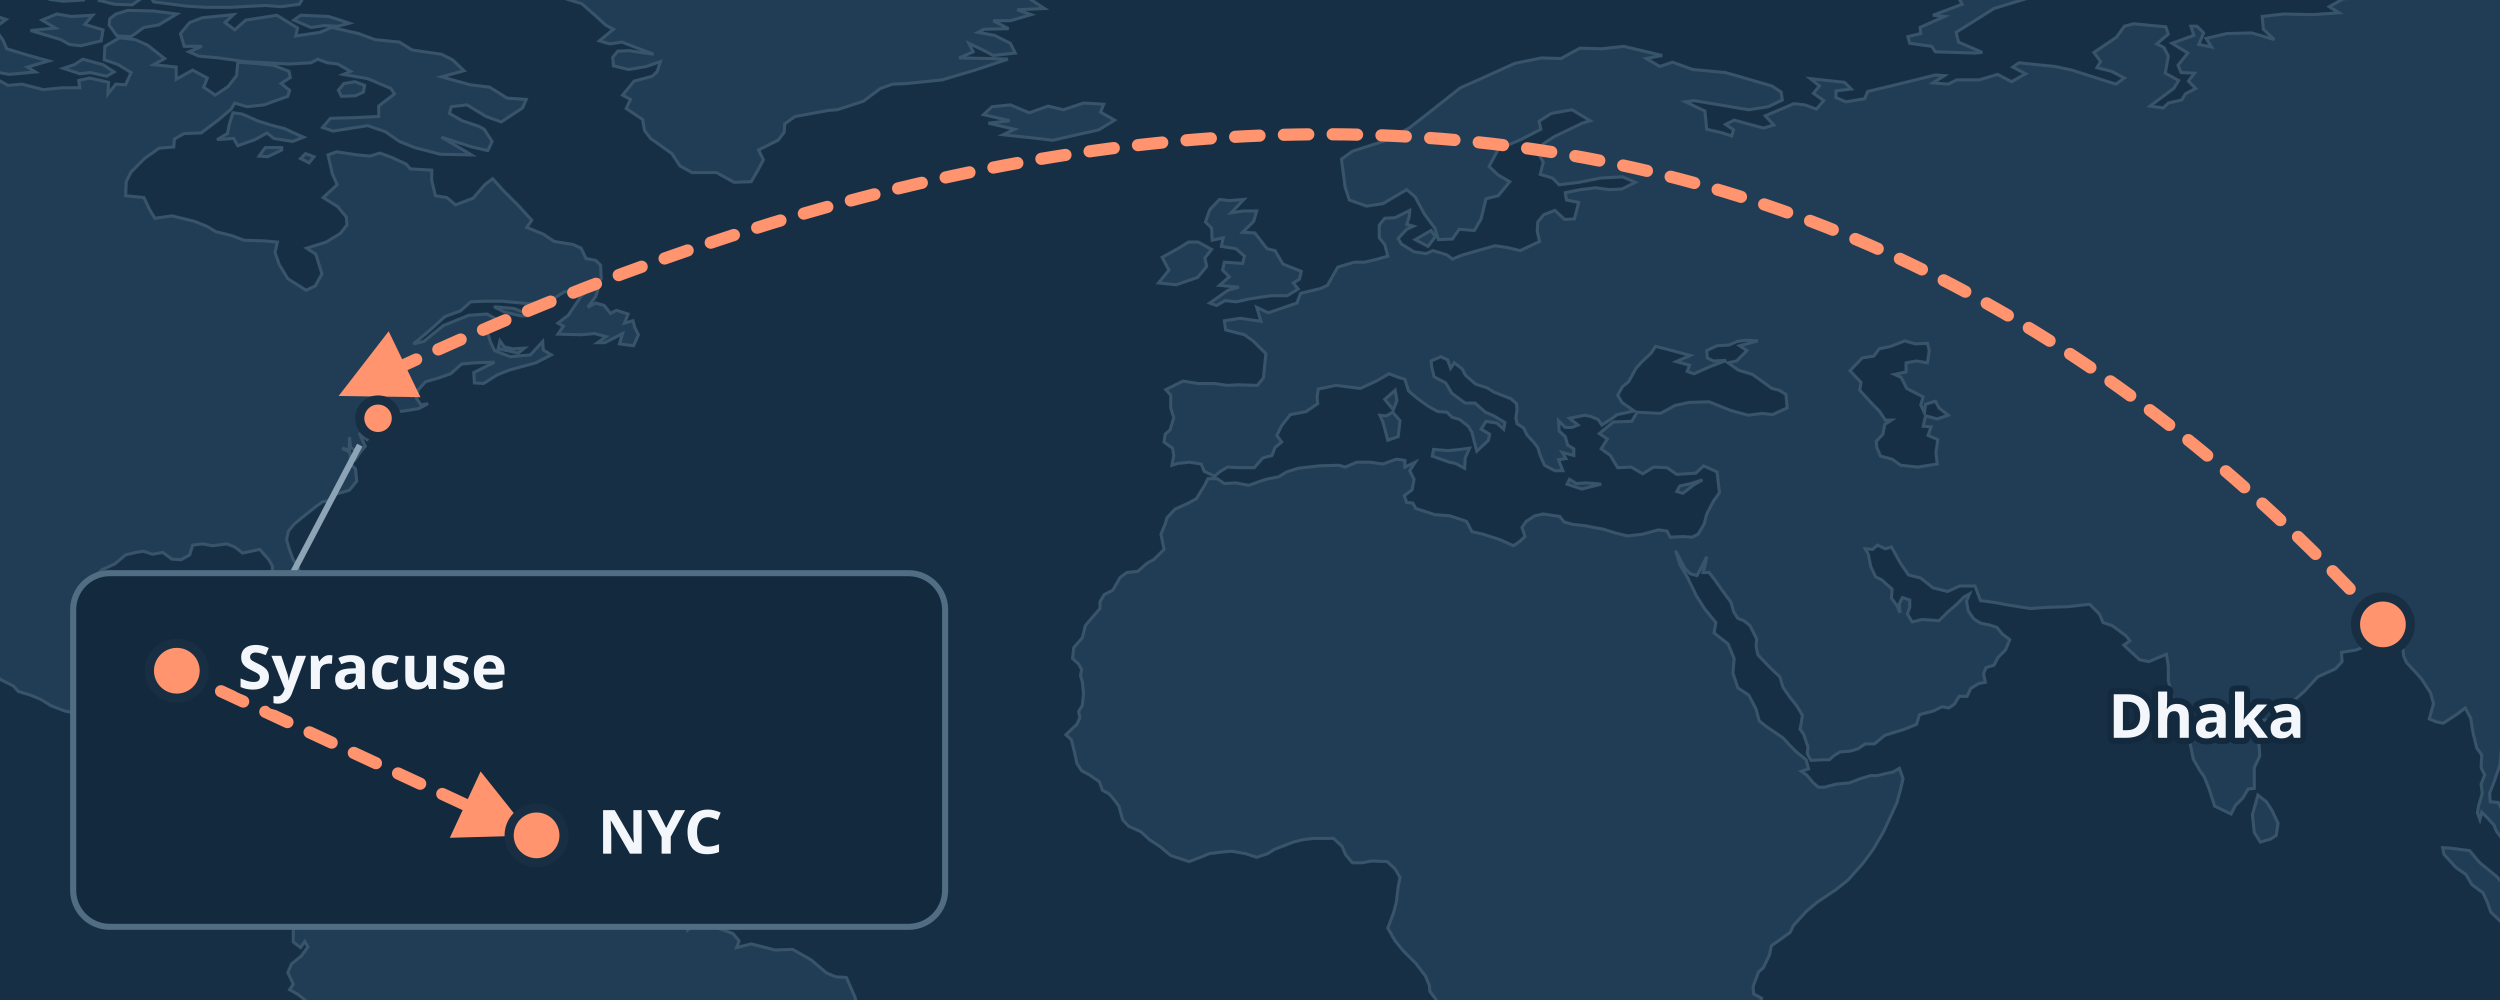
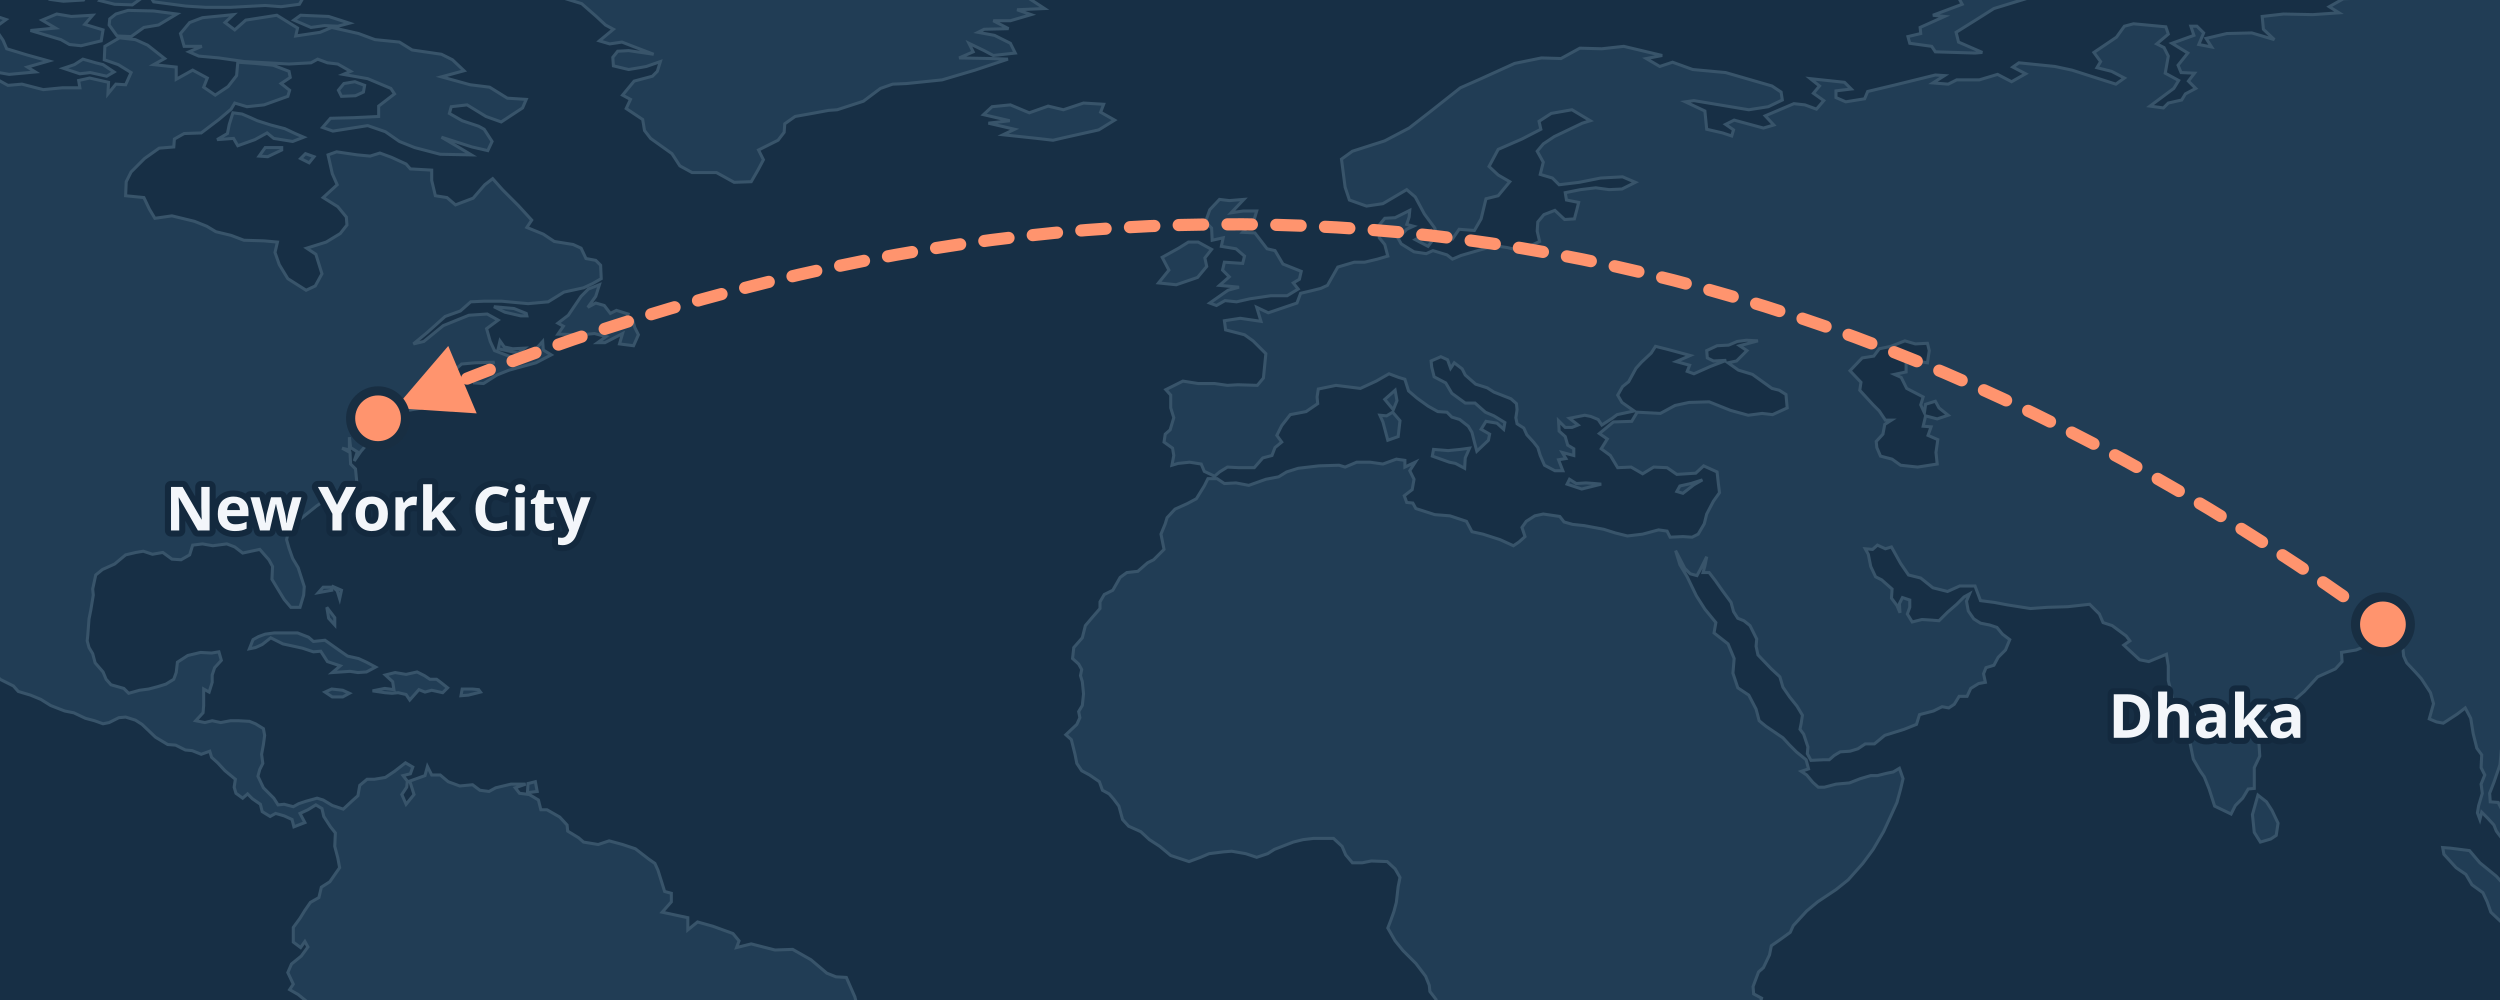
<svg xmlns="http://www.w3.org/2000/svg" viewBox="0 0 410 164" role="img" aria-labelledby="map-title map-description">
  <style>
.map-land{fill:#213d55;stroke:#38546a;stroke-width:.5}
.route-line{fill:none;stroke:#ff946e;stroke-width:2;stroke-linecap:round;stroke-dasharray:4 4}
.route-pin{fill:#ff946e;stroke:#182e42;stroke-width:1.5}
- .map-leader{stroke:#8da4b7;stroke-width:1}
- .route-inset{fill:#13293e;stroke:#506d83}
text{fill:#f3f6fa;font:600 10px system-ui,sans-serif;paint-order:stroke;stroke:#13293e;stroke-width:2px;stroke-linejoin:round}
</style>
  <defs>
    <marker id="route-arrow" viewBox="0 0 10 10" refX="8" refY="5" markerWidth="6" markerHeight="6" orient="auto">
      <path d="M0 0L10 5L0 10z" fill="#ff946e" />
    </marker>
  </defs>
  <rect width="410" height="164" fill="#172f45" />
  <path d="M421.6,161.7 419.4,161.7 417.7,160.1 415.2,158.4 414.3,157.2 412.8,155.6 411.8,154.1 410.3,151.3 408.5,149.6 407.9,147.9 407.2,146.4 405.4,145.1 404.4,143.4 402.8,142.3 400.8,140.1 400.6,139 401.9,139.1 405,139.5 406.7,141.5 408.3,142.8 409.4,143.7 411.3,145.8 413.3,145.8 415,147.2 416.2,148.9 417.7,149.8 416.9,151.4 418,152.1 419.1,153.6 419.8,154.7 421.2,154.9 422.2,156.1 421.7,158.6 421.6,161.7ZM372.4,137.6 370.7,138.1 369.7,136.5 369.4,133.6 370.3,130.4 371.7,131.5 372.6,132.9 373.6,135 373.3,137 372.4,137.6ZM88.1,129.8 86.5,130 86.6,128.5 87.8,128.2 88.1,129.8ZM78.8,113.5 76.8,114 75.6,114.1 75.8,113 77.4,113 78.5,113.1ZM56.2,114.3 54.5,114.3 53.3,113.5 54.4,113 56.2,113.2 57.3,113.7 56.2,114.3ZM64.8,110.3 66.6,110.6 68.4,110.2 69.6,110.8 70.5,111.4 71.6,111.4 72.4,112 73.4,112.8 72.6,113.6 70.8,113.2 69.7,113.5 68.7,113.1 67.2,114.8 66.6,113.9 65.3,113.6 64.3,113.7 63.1,113.6 61.1,113.3 63.1,112.9 64.6,113.1 64.4,111.8 63.2,110.7 64.8,110.3ZM50.6,104.5 51.4,105.2 53.3,105 55.7,106.7 57,107.6 58.8,108 60.1,108.6 61.6,109.4 60.1,110.2 58.7,110.3 57.4,110.1 54.5,110.3 55.8,109.2 53.7,108.5 52.6,106.8 51.4,106.9 49.6,106.3 46.4,105.6 44.4,104.6 43,105.7 41.9,106.2 40.9,106.4 41.5,104.9 42.4,104.4 43.5,104 45,103.8 47.2,103.8 48.8,103.8 50.6,104.5ZM54.9,102.5 53.9,101.4 53.6,99.6 54.9,101.3 54.9,102.5ZM54.4,96.8 52.2,97.2 53,96.3 54.3,96.3ZM56,96.8 55.7,98.2 55.3,96.9 54.4,96.1 56,96.8ZM279.2,78.7 277.8,79.5 276,80.9 275,80.6 275.5,79.7 277.3,79.3 279.2,78.7ZM257.4,78.6 258.5,79.3 260.1,79.2 261.5,79.3 262.6,79.4 259.4,80.2 257,79.4ZM241,73.5 240.3,75.1 240.2,76.8 238.7,76 237.7,75.8 234.9,74.8 235.1,73.7 237.5,73.9 239.5,73.7 241,73.5ZM228.4,67.6 229.6,69 229.3,71.6 227.6,72.2 226.8,69.2 226.3,68.1 227.4,68.2 228.4,67.6ZM229.1,65.7 228.5,67.2 227.1,65.5 228.8,64 229.1,65.7ZM82.7,56.9 84.1,57.2 86,57.1 85,57.9 81.7,57.2 82,55.9 82.7,56.9ZM86.4,51.8 85.4,51.8 82.8,51.2 81,50.3 84.3,50.6 86.3,51.4ZM97.7,48.6 96.4,50.4 97.7,49.7 99.1,50.1 100.1,51.4 101.1,50.9 103,51.5 102.4,53 103.8,52.6 104.1,53.7 104.7,54.9 103.9,56.7 101.6,56.4 102.1,54.7 99.2,56.2 98,56.2 99.4,55.2 97.5,54.7 95.3,54.9 91.5,54.8 92.4,53.5 91.5,53 93.2,51.7 95.3,48.6 96.5,47.4 98.3,46.7 97.7,48.6ZM196.4,45.5 192.9,46.7 190,46.4 191.7,44.3 190.6,42.2 193.3,40.7 194.9,39.7 196.5,39.7 198.7,40.9 197.6,42.3 197.9,43.7 196.4,45.5ZM235.4,38.8 234.2,40.4 232.1,39.3 234.7,37.8 235.4,38.8ZM204,32.7 201.9,34.9 203.9,34.6 206.1,34.6 205.6,36.3 203.8,38.1 205.8,38.2 207.8,40.8 209.1,41.1 210.4,43.3 213.4,44.5 213.1,45.8 212.1,46.4 212.9,47.4 211.1,48.5 208.4,48.5 205,49 202.8,49.5 200.9,49.3 199.5,50.1 198.4,49.7 201.4,47.6 203.2,47.1 200,46.8 201.6,45.4 200.5,44.3 200.8,43 203.8,43.2 204.1,42 202.7,40.8 200.3,40.4 200.6,39 198.8,39.4 198.7,37.4 197.7,36.4 198.4,34.4 200,32.7 201.6,32.9 204,32.7ZM51.5,25.7 50.7,26.7 49.3,26 50.1,25.2 51.5,25.7ZM46.2,24.6 43.9,25.7 42.5,25.6 43.5,24.2 46.2,24.2ZM39.7,18.7 41.1,19.3 42.2,19.8 44.4,20.5 46.7,21.1 48.4,21.9 49.8,22.5 48,23.2 44.9,22.7 43.8,21.8 41.8,22.9 39,23.9 38.3,22.7 35.6,22.9 37.3,21.9 37.6,20.4 38.2,18.5 39.7,18.7ZM181,17.1 180.5,18.4 182.8,19.7 180.2,21.3 174.4,22.6 172.7,23 170.1,22.7 164.5,22.1 166.4,21.2 162.1,20.2 165.6,19.8 161.3,18.8 162.7,17.5 165.7,17.2 168.8,18.5 171.9,17.4 174.4,18 177.7,16.9 181,17.1ZM58.3,15.7 56,15.8 55.5,14.8 56.4,13.7 58.2,13.4 59.8,14 59.6,15.1 58.3,15.7ZM18.7,11.8 17.5,12.5 14.8,11.9 13.1,12.1 10.4,11.2 12.2,10.6 13.6,9.7 15.7,10.3 16.9,10.6 18.7,11.8ZM28.9,11 28.9,13 31.6,11.5 34,12.8 33.4,14.3 35.3,15.6 37.4,14.2 38.8,12.4 39,10.2 41.8,10.4 44.8,10.7 47.4,11.7 47.6,12.7 46.1,13.7 47.5,14.8 47.2,15.8 43.3,17.2 40.5,17.5 38.5,16.9 37.9,17.9 35.9,19.6 33,21.8 30.2,21.9 28.6,22.8 28.5,24.1 26.1,24.3 23.7,26 21.5,28.2 20.7,29.8 20.6,32.1 23.6,32.4 24.5,34.3 25.4,35.8 28.2,35.4 31.9,36.3 33.9,37.1 35.4,38 37.9,38.6 40,39.4 43.3,39.5 45.5,39.7 45.1,41.4 45.8,43.4 47.2,45.7 50.2,47.6 51.7,46.9 52.8,44.9 51.8,41.7 50.3,40.7 53.5,39.7 55.8,38.3 56.9,36.9 56.8,35.6 55.4,33.9 53,32.4 55.3,30.3 54.5,28.5 53.8,25.4 55.2,24.9 58.6,25.4 60.7,25.6 62.3,25.1 64.2,25.8 66.6,26.9 67.3,27.7 70.8,27.9 70.8,29.6 71.4,32.1 73.3,32.4 74.7,33.6 77.6,32.5 79.5,30.3 80.8,29.3 82.4,31.1 85,33.7 87.2,36.1 86.4,37.3 89.1,38.4 90.9,39.6 94,40.1 95.3,40.7 96.1,42.4 97.7,42.7 98.5,43.5 98.6,45.7 97.2,46.5 95.7,47.2 92.5,47.9 89.9,49.5 86.6,49.8 82.3,49.4 79.3,49.4 77.2,49.5 75.5,51 73,51.9 70.1,54.5 67.8,56.4 69.5,56 72.7,53.4 76.9,51.7 79.9,51.5 81.7,52.5 79.8,53.9 80.4,56 81.1,57.5 83.7,58.5 87,58.2 89,56 89.1,57.4 90.4,58.2 87.9,59.5 83.5,60.7 81.5,61.5 79.3,62.9 77.8,62.8 77.7,61.1 81.1,59.4 77.9,59.5 75.7,59.7 73.9,61.3 71.9,62 69.8,62.6 68.6,63.9 68.3,65.3 69,66.4 70.2,66.2 68.7,67 66.3,67.4 64.2,67.6 62.6,68.1 65.5,67.8 63.3,68.7 62,68.7 61.6,70.6 60.2,72.1 58.9,71 59.4,72.1 59.9,73.2 59.2,74 58.1,75.6 58.6,74.1 57.5,73.4 57.3,71.7 57.3,73.8 56.1,73.5 57.4,74.2 57.5,76.1 58.3,76.9 58.5,78.9 57.3,80.4 55.2,81 53.9,82.1 52.9,82.3 51.9,83 49.4,85 48.3,85.9 47.3,87.1 47,88.5 47.4,89.9 48,91.6 48.9,93.1 49.9,96.2 49.8,97.6 49.2,99.6 47.7,99.6 46.6,98.3 45.5,96.5 44.6,95 44.7,92.9 44.1,91.8 42.6,90.1 39.8,90.7 38.5,89.7 37.2,89.2 34.9,89.5 33.2,89.2 31.6,89.4 31.1,91 29.7,91.8 28.2,91.7 26.7,90.6 25,90.9 23.5,90.4 22.3,90.6 20.6,91 18.8,92.5 16.8,93.4 15.7,94.3 15.2,96.6 15.3,97.6 14.9,100 14.6,101.5 14.4,104.1 14.3,105.1 14.6,106.2 15.2,107.2 15.6,108.7 16.9,110.2 17.4,111.4 18.2,112.3 20.3,112.9 21.1,113.7 22.9,113.2 24.4,113 25.9,112.6 27.2,112.2 28.5,111.4 28.9,110.3 29.1,108.6 30.8,107.5 32.9,107 34.7,107.1 35.9,106.9 36.3,108.3 35.2,109.5 34.8,110.7 34.8,111.9 34.3,113.5 33.4,113 33.4,114.7 33.4,115.7 33.3,116.9 32.1,118.2 33.6,118.5 34.8,118.2 36.2,118.5 37.8,118.2 39.1,118.2 40.9,118.3 41.9,118.7 43.2,119.5 43.4,120.6 43.2,122.1 42.9,123.7 43.1,125.2 42.6,126.2 42.3,127.3 43.2,129.2 44,130 44.9,130.9 45.6,132 46.6,131.9 48.1,132.3 49,131.8 50.2,131.4 52,130.9 53,131.2 54.5,132.1 56.3,132.7 57.8,131.3 58.7,130.5 59,128.8 60.2,127.8 61.4,127.8 63.2,127.5 64.7,126.5 66.5,125.1 67.7,125.8 67.3,126.9 66.1,127.2 66.8,128.1 66.7,129.1 65.9,130.3 66.6,131.9 67.9,130.3 67.2,128.1 69.7,127.2 70.1,125.7 70.8,127.1 72.2,127.1 73.5,128.2 75.4,128.9 77.5,128.7 78.7,129.6 80.2,129.8 81.3,129.2 83.8,128.6 86.2,128.6 84.5,129.2 85.2,130.1 86.8,130.3 88.3,131.2 88.7,132.8 89.7,132.8 91.8,134 93,135.3 93.1,136.3 94.9,137.4 95.7,138.1 98.1,138.5 99.9,137.9 102.1,138.5 104.2,139.2 106.4,140.9 107.4,141.6 107.9,142.7 109,146.2 110.1,146.5 110.1,147.9 108.6,149.6 112.8,150.5 112.8,152.5 114.4,151.2 116.9,151.9 120.2,153.1 121.2,154.3 120.8,155.4 123.2,154.8 127.1,155.8 130,155.7 133,157.4 135.6,159.6 137.1,160.2 138.8,160.3 140.2,163.5 140.5,164.7 139.7,168 138.7,169.3 135.9,172.1 134.6,174.3 133.2,176.1 132.1,177.6 132.2,181.3 131.7,184.4 131.5,185.7 130.8,186.5 130.5,189.2 128.5,191.8 128.1,193.9 126.5,194.7 126,195.9 123.9,195.9 120.7,196.7 119.3,197.6 117.1,198.2 114.7,199.8 113,201.8 112.7,203.2 113.1,204.4 112.7,206.4 112.2,207.3 110.8,208.4 108.6,212 106.8,213.6 105.5,214.5 104.6,216.4 103.3,217.5 102.4,218.8 100.1,219.9 98.7,219.5 97.6,219.7 95.7,218.9 94.4,218.9 93.1,217.8 93,218.9 95.5,220.6 95.3,222 96.5,222.8 96.4,223.8 94.5,226.4 91.5,227.4 87.5,227.9 85.3,227.7 85.7,228.8 85.3,230.3 85.7,231.4 84.5,232.1 82.5,232.3 80.5,231.6 80,234.1 81.4,234.7 82.5,234.1 83.1,235.1 81.2,235.7 79.6,237 79.3,239 78.9,240.1 77,240.1 75.4,241.1 74.8,242.6 76.8,244.1 78.7,244.5 78,246.3 75.7,247.4 74.4,249.7 72.5,250.5 71.7,251.5 72.4,253.5 73.7,254.7 71.1,254.6 70.1,255.1 68.3,255.8 68,257.7 64.9,257.1 62.6,255.7 60.1,254.5 59.5,253.3 60,252.1 59,250.8 58.8,247.3 59.6,245.4 61.7,243.9 58.7,243.3 60.6,241.5 61.3,238.2 63.5,238.9 64.6,234.8 63.2,234.2 62.6,236.7 61.3,236.4 62,233.6 62.6,229.9 63.6,228.5 63,226.6 62.8,224.3 64.9,221 66.3,217.8 67.1,214.8 66.7,211.8 67.3,210.2 67,207.7 68.2,205.3 68.6,201.4 69.2,197.3 69.8,192.8 69.7,189.5 69.3,186.7 67.2,185.5 63.1,182.7 59.5,180.5 58,179.3 57.2,177.6 55.8,174.4 53.8,170.8 51.9,166.8 51.1,165.9 50.5,164.4 48.9,163.1 47.5,162.3 48.1,161.4 47.2,159.5 47.8,158.1 49.4,156.8 50.5,155.3 50,154.4 49.3,155.4 48.1,154.5 48.1,152.1 49.2,150.6 50,149.3 50.9,148 52.3,147.2 52.7,145.5 54.1,144.6 55,143.3 55.7,142.3 55.4,140.7 54.9,138.8 55,136.6 54.2,135.6 53.1,133.9 52.8,132.6 51.8,132 50.5,132.8 49.2,133.4 50,134.9 48.2,135.6 47.9,134.4 46.6,133.8 45.2,133.4 44.3,133.9 43,133.1 42.7,131.9 41.4,131 40.6,130.2 39.8,130.9 38.7,130.1 38.4,129.1 38.6,127.8 36.9,126.4 35.7,125.1 34.7,124.2 34.4,123.2 33,123.7 31.5,123.1 30.4,123 28.8,122.2 27.5,122.1 25.5,120.9 23.3,118.8 22.2,118.1 20.6,117.6 19.5,117.7 17.9,118.5 16.9,118.7 15.5,118.2 14,117.8 12.1,116.9 10.6,116.6 8.3,115.7 6.7,114.7 5,114 3,113.4 2.2,112.5 0,111.4 -1,110.1 -1.5,109.1 -0.5,107.8 -1.2,106.3 -2.1,104.5 -3.8,102.5 -5.8,100.9 -6.8,99.7 -8.5,98.8 -8.6,97.1 -9.6,96.6 -10.8,95.7 -11.3,94.3 -12.4,94.1 -13.5,93.1 -14.5,92.1 -15.6,90 -16.3,88.4 -17.7,86.9 -19.6,86.4 -19.5,88.2 -19.3,89.7 -17.2,91.9 -16.3,93.2 -15.5,94.4 -14.5,95.7 -13.2,96.7 -12.6,98.5 -12,99.4 -11.4,100.3 -11.3,101.4 -10.3,101.5 -9.5,102.4 -8.8,103.3 -9.7,104.4 -10.6,103.1 -11.9,102 -13.3,101 -14.4,100.5 -14.3,99.1 -14.6,98 -15.6,97.4 -16.9,96.5 -18.9,95.7 -20.1,94.6 -19.1,94.5 -18.3,92.9 -19.9,91.4 -21,90.9 -21.8,89.6 -22.5,88.3 -23.4,86.7 -24.3,84.9 -24.6,83.9 -25.9,82.8 -27,81.9 -28.2,81.8 -30.7,81.1 -31.5,79.7 -33.4,77.7 -35.1,74.9 -35.9,73.8 -37.5,72.1 -37.7,70.5 -38.8,69.4 -38.4,67.7 -38.4,66 -39.1,64.5 -38.3,62.6 -37.8,59 -38.2,56.3 -38.8,54.6 -39.4,53.6 -36.2,53.9 -35.2,55.8 -35,53.6 -35.7,52 -39.8,50 -41.2,49.2 -44.9,48.3 -46,46.6 -45.7,45.3 -48.3,44.5 -48.6,42.9 -51,41.4 -51.1,40.4 -52.2,39.6 -53.9,39 -54.5,37.3 -57.1,35.6 -58.2,33.8 -60.1,33.6 -63.3,33.6 -65.6,33 -69.7,30.9 -71.7,30.5 -75.1,29.8 -77.9,30 -81.9,29.1 -84.2,28.2 -86.4,28.7 -86,30 -87.1,30.2 -89.5,30.6 -91.2,31.3 -93.4,31.7 -93.7,30.5 -92.8,28.5 -90.7,27.9 -93.8,28.5 -95.2,29.9 -98,31.3 -96.6,32.3 -98.5,33.7 -100.6,34.5 -102.6,35.2 -106.2,37.1 -106.9,38 -109.2,38.9 -110.6,38.7 -112.4,39.3 -114.5,40 -116.1,40.6 -119.6,41.2 -117.7,39.9 -115.7,39.3 -113.6,38.2 -111.1,38 -110.1,37.2 -107.4,36 -105.4,34.9 -105.1,33.3 -104.1,32.2 -106.4,32.8 -108.1,33.2 -109.4,32.1 -110.7,31.9 -112.7,32.7 -113.9,32.7 -114.1,31.5 -115,30 -117.6,30.4 -119.3,29.5 -120.7,29 -120.7,27.9 -122.2,27 -121.5,25.8 -119.8,24.7 -119.1,23.7 -117.5,23.6 -116.1,23.9 -114.5,22.9 -113.1,23.1 -111.5,22.5 -113,21.2 -111.6,20.4 -112.8,20.4 -114.9,20.9 -117.1,20.9 -119.9,21.1 -122.9,20.6 -123.7,19.8 -126.2,18.7 -123.4,17.8 -118.9,16.8 -117.3,16.8 -117.6,17.8 -113.4,17.8 -115,16.5 -117.4,15.8 -118.9,14.8 -120.8,13.9 -123.5,13.3 -122.4,12.2 -118.9,12.2 -116.3,11.3 -115.9,10.3 -113.8,9.3 -111.9,9.1 -108.1,8.2 -106.2,8.4 -103.2,7.3 -100.1,7.7 -98.7,8.6 -94.4,8.3 -91.5,9.1 -89.4,8.9 -85.2,9.6 -81.4,9.8 -79.8,10 -77.2,9.7 -74.1,10.3 -72,10.6 -68.2,11.1 -65.1,12 -63,12.2 -61.3,11.4 -58.8,10.7 -55.9,11 -52.9,10.1 -49.6,9.6 -48.2,10.4 -46.7,10 -46.3,9 -44.9,9.2 -41.5,11 -38.8,9.7 -38.6,11.2 -36.1,10.9 -32.9,10.4 -29.9,11.2 -25.2,12 -22.5,12.3 -20.5,12.2 -17.8,13.2 -20.6,14.2 -17,14.6 -11.6,14.4 -9.9,14 -7.8,15.2 -5.6,14.2 -7.6,13.4 -6.3,12.7 -3.9,12.6 -2.3,12.4 -0.7,12.9 1.3,14 3.6,13.8 7.1,14.7 10.2,14.4 13.1,14.4 12.9,13.2 14.7,12.8 17.8,13.5 17.7,15.4 19,13.8 20.6,13.9 21.5,11.9 19.4,10.6 17.1,9.8 17.2,7.6 19.6,6.2 22.2,6.5 24.2,7.4 27,9.6 25.2,10.6 28.9,11ZM-18.3,3.8 -19.3,4.7 -14.9,4.1 -12.1,5.1 -9.8,4.1 -8,4.7 -6.4,6.7 -5.4,5.9 -6.8,3.8 -5,3.5 -3,3.8 -0.8,4.7 0.5,6.6 1.1,8 4.4,9 8,10 4.5,11 5.8,11.8 1.5,12.2 -1.9,11.6 -4.2,11.8 -8,12.4 -13.9,12.8 -16.6,12.9 -17.7,12 -20.4,11.4 -22.2,11.7 -24.7,10.1 -23.3,9.9 -20.3,9.5 -17.4,9.6 -14.8,9.3 -18.7,8.8 -23,9 -25.8,8.9 -26.9,8.2 -22.2,7.4 -25.3,7.4 -28.8,6.9 -27.1,5.4 -25.7,4.6 -20.4,3.4 -18.3,3.8ZM1,3.2 -0.8,4.5 -3.9,3.1 -0.5,2.7 1,3.2ZM57.3,3.8 55.4,4.3 53.2,4.2 51,4.5 48.2,3.3 49.3,2.5 53.9,2.7 57.3,3.8ZM36.9,3.7 38.5,4.9 40.3,3.3 45.4,2.5 48.8,4.6 48.5,5.9 52.5,5.3 54.4,4.5 58.8,5.5 61.5,6.5 65.5,6.9 67.6,8.2 72.4,8.9 74.2,9.8 76.1,11.6 72.4,12.6 77.1,13.9 80.3,14.3 83.2,16.1 86.3,16.3 85.7,17.7 82.2,20 79.7,19.1 76.6,17.2 74,17.5 73.7,18.6 75.8,19.8 78.5,20.7 79.4,21.2 80.7,23.2 80,24.7 77.4,24.1 72.4,22.5 75.3,24.2 77.3,25.4 72.2,25.3 68,24.2 65.5,23.2 63.2,21.6 60.3,20.6 54.6,21.5 52.9,20.9 54.2,19.4 58,19.3 62.1,19.1 62.1,17.4 64.7,15.4 64.1,14.5 60.3,12.9 56.3,12.2 57.5,11.7 55.4,10.5 53.7,10.3 52.1,9.7 51,10.3 47.4,10.5 40.1,10.1 35.9,9.5 32.6,9.2 31,8.5 33.1,7.6 30.2,7.6 29.6,5.5 31.1,3.7 33.2,2.9 38.3,2.4 36.9,3.7ZM9.3,2.3 11.7,2.7 15.2,2.5 13.9,4 16.9,4.9 16.6,6.7 13.3,7.5 11.4,7.3 10,6.5 5,5 9.1,4.6 6.9,3.3 9.3,2.3ZM23.6,4.5 21.5,6 19.2,5.9 17.9,4.1 18,3.1 19,2.3 21,1.7 25.2,1.8 29,2.3 26,4.1 23.6,4.5ZM22.8,0 21.7,0.8 18.8,0.7 16.4,0.1 17.4,-0.8 20.3,-1.3 22,-0.6 22.8,0ZM13,-3.4 14.5,-2.5 14.6,-1.5 13.7,0 10.4,0.2 8.2,-0.1 8.3,-1.3 5,-1.1 4.9,-2.7 7,-2.6 10,-3.3 12.8,-3.2ZM-6.4,-2.4 -5.6,-1.7 -3.9,-2 -1.8,-1.9 -2.6,-0 -9.4,0.3 -14.4,1.2 -17.5,1.2 -13.6,-0.3 -22.6,-0.1 -25.4,-0.4 -22.7,-2.4 -20.8,-3 -15.2,-2.3 -11.6,-1.1 -8.1,-0.9 -11,-2.9 -9.2,-3.6 -7.1,-3.4 -6.4,-2.4ZM325.1,8.6 323.9,8.7 317.4,8.5 316.8,7.6 313.2,7.1 312.9,6 315,5.5 314.9,4.5 318.9,2.7 317,2.5 321.8,0.7 321.3,-0.2 325.7,-1.2 332.3,-2.5 339,-2.9 342.4,-3.6 346.3,-3.9 347.7,-3.1 346.4,-2.5 339.3,-1.5 333.2,-0.5 327,1.4 324,3.3 320.8,5.3 321.2,6.9 325.1,8.6ZM20.6,-4.2 22.9,-3.6 26.8,-3.6 28.5,-2.9 30.4,-1.7 31.6,-1.2 34.3,-1.1 37.2,-1 40.4,-1.4 44.5,-1.6 47.7,-1.4 49.9,-0.7 49.1,0.7 46.1,1.1 43.5,0.9 37.8,1.2 33.7,1.2 30.5,1 25.2,0.3 24.5,-0.8 24.2,-1.8 22.2,-2.6 18.1,-2.9 15.8,-3.5 16.5,-4.3 20.6,-4.2ZM423.9,-3.9 424.5,-3 426.3,-3.4 432.2,-3.4 436.7,-2.4 438.3,-1.7 437.8,-0.7 435.6,-0.1 430.3,1 428.8,1.6 431.3,1.9 434.2,2.4 436,2 437.1,3.3 441.1,2.5 447.6,2.8 448,3.8 456.4,4.1 456.5,2.5 460.8,2.9 464,2.9 467.2,3.9 468.1,5.2 466.9,6 469.4,7.6 472.6,8.4 474.5,6.3 477.7,7.2 481.1,6.7 485,7.3 486.5,6.7 489.7,7 488.3,5.2 490.9,4.3 509,5.6 510.7,6.8 515.9,8.3 524,7.9 528,8.3 529.7,9.1 529.4,10.6 531.9,11.1 534.6,10.7 538.1,10.7 541.9,11.1 545.7,10.8 549.2,12.6 551.6,12 550,10.7 550.9,9.8 557.3,10.4 561.4,10.2 567.2,11.2 570,12.1 570,20 567.4,20.9 564.8,20.8 566.6,21.8 567.8,23.5 568.7,24 568.5,25.4 564.7,25 559.1,26.5 557.4,26.7 554.3,28.1 551.4,29.3 550.7,30.2 547.8,28.9 542.6,30.4 541.7,29.7 539.8,30.5 537.1,30.3 536.4,31.6 534,33.5 536.4,34.8 536.1,37.7 534.3,37.8 533.4,39.4 534.2,40.3 530.7,41.3 530,43.6 527.1,44.1 526.5,46.1 523.6,48 522.8,46.6 522,43.7 520.9,39.2 521.8,36.5 523.5,35.3 523.6,34.3 526.7,33.9 530.3,31.4 533.7,29.3 537.3,27.7 538.9,24.9 536.5,25.1 535.3,26.7 530.2,28.9 528.6,26.5 523.4,27.1 518.4,30.5 520.1,31.7 515.6,32.2 512.5,32.4 512.7,31 509.6,30.7 507.1,31.7 501,31.3 494.4,31.9 487.9,35.8 480.3,40.5 483.4,40.8 484.4,42 486.3,42.5 487.6,41.5 489.8,41.6 492.7,43.8 492.8,45.5 491.2,47.5 491,49.9 490.1,53.1 487.1,56 486.4,57.4 483.7,59.7 481,62 479.7,63.2 477.1,64.4 475.8,64.4 474.6,63.4 471.9,64.9 470.8,65.4 469.9,66.1 469.4,68.2 468.4,68.7 467.3,69.6 465.9,69.9 465,71.4 466.7,72.8 468.4,75.1 468.9,76.4 468.9,78.7 468.2,79.8 466.4,80.2 464.8,81 463,81.2 462.7,80.1 463.1,78.6 462.2,76.5 463.7,76.2 462.3,74.5 461.1,74.5 460,74.1 460,72.9 460.8,71.2 459.5,70.7 458.5,70.1 455.7,70.7 454.3,71.7 452.1,72.2 453.2,71.3 454.3,69.2 453.3,68.1 451.5,68.8 449.3,70.2 448,71.5 446.1,71.6 445.1,72.5 446.1,73.9 447.8,74.2 449.4,75.7 451.6,74.3 453.4,75 454.7,75.1 455,76.1 452.2,76.7 451.3,77.8 449.3,78.8 448.3,80.2 450.5,81.3 451.2,83.2 452.5,85.1 453.8,86.6 453.8,88.1 452.5,88.6 453,89.7 454.2,90.3 453.9,92 453.4,93.5 452.3,93.7 450.8,95.9 449.2,98.5 447.3,100.9 444.6,102.8 441.8,104.4 439.5,104.7 438.3,105.6 436.5,105.9 433.7,106.9 431.6,107.2 430.9,109.3 429.8,109.4 429.3,108 427,106.6 423.4,108.6 421.8,110.5 421.3,111.9 422.9,114 424.7,116.6 426.5,117.8 427.8,119.4 428.7,123.1 428.4,126.7 426.7,128 424.4,129.3 422.8,130.9 420.3,132.8 419.6,131.5 420.2,130.2 418.7,129 417,128.7 416.2,127.7 415.2,125.6 413.4,124.7 411.7,124.7 412,123.2 410.2,123.2 410,125.4 409,128.3 408.3,130.1 408.4,131.5 409.7,131.6 410.6,133.4 410.9,135.1 412,136.3 413.2,136.5 414.3,137.6 415.9,139 416.8,140.3 416.9,141.6 416.9,143.2 417,144.4 418.5,146.7 417,147.5 415.1,146.1 412.8,144.5 412.5,143.5 411.4,142.1 411.1,140.5 410.4,139.4 410.6,137.9 409.4,136.3 409,135.3 408,134.2 407,133.2 406.7,134.4 406.3,133.3 406.5,132.1 407.1,130.1 406.9,128.6 407.5,127.1 406.9,125.9 407,123.8 406.2,122.7 405.6,120.3 405.2,117.8 404.3,116.1 403,117.1 400.7,118.6 399.6,118.4 398.4,117.9 399.1,115.4 398.6,113.6 397.1,111.3 396.2,110.3 394.7,108.7 394.2,107.6 394.1,106.6 393.7,105.6 392.8,104.5 391,104.4 390.5,106.3 389.4,106.3 388.1,105.9 386.4,106.6 384,107 384.1,108.5 383,109.7 380.1,111 377.9,113.4 376.4,114.7 374.4,116 373.4,117.4 371.6,118.1 370.6,118.2 370.1,119.7 370.5,122.3 370.6,124 369.7,125.9 369.7,129.3 368.7,129.4 367.8,130.9 366.6,132.1 365.9,133.5 363.2,132.2 362.3,129.4 361.5,127.4 360.8,126.4 359.7,124.5 359.2,122 358.9,120.8 357.1,118 356.2,114.1 355.6,111.6 355.6,109.2 355.3,107.3 352.4,108.5 350.9,108.2 348.3,105.8 349.3,105.1 348.7,104.3 346.4,102.6 344.9,102.1 344.3,100.7 342.7,99.1 339.1,99.5 335.8,99.6 333,99.8 329.2,99.2 327.1,98.8 324.8,98.5 323.9,96.1 321.4,96.1 319.4,97 317,96.4 315,94.8 313,94.3 311.7,92.4 310.2,89.7 309.2,90 307.9,89.4 307.1,90.1 305.9,90 306.4,90.9 306.8,92.9 307.6,94.6 308.6,95.1 310.3,96.6 310.2,98.1 311.1,99.3 311.6,100.5 311.5,99 312,98 313.2,98.4 313.2,99.6 312.8,100.7 313.6,102 315.2,101.6 316.8,101.7 318,101.8 319.4,100.4 320.9,99.1 322.1,97.9 323,97.4 322.5,98.6 322.8,100.2 323.7,101.5 324.8,102.2 326.3,102.5 327.5,102.9 328.4,104 329.6,104.9 328.9,106.6 327.7,107.8 327,109.1 325.7,109.5 325.3,110.5 325.6,111.9 324.5,112.1 323.2,112.9 322.6,114.2 321.3,114.2 320.5,115.5 319.6,116.1 318.5,115.9 317.1,116.6 314.8,117.2 314.3,118.8 312.3,119.6 309.1,120.6 307.4,122 305.9,122 304.7,122.8 303.4,123.2 301.8,123.3 300.8,123.9 300,124.6 299,124.6 297,124.7 296.4,123.6 296.5,122.5 295.8,120.4 295.2,119.6 295.4,118.6 295.6,117.3 294.7,115.8 293.5,114.3 292.4,112.7 291.9,111 290.5,109.7 288.3,107.4 288,106 288.1,104.8 287,102.6 286,101.8 285,101.4 284.3,100.3 283.9,98.8 282.5,96.9 281.3,95.2 280.3,93.9 279.3,93.9 279.6,92.8 279.9,91.3 278.9,93.3 278.3,94.4 277.2,94.1 276.3,93.2 274.8,90.3 275.5,92.6 276.7,94.6 278.2,97.7 278.9,98.8 279.6,99.9 281.4,102.1 281.1,103.8 283.4,105.6 284.4,108 284.2,110.4 285,112.8 286.8,114 288,116.3 288.5,118.2 289.6,119.1 292.4,121 293.5,122.2 294.6,123.3 296.2,124.6 296.6,126.1 295.4,126.5 296.3,127.1 297.3,128.3 298.2,129.1 299.2,129.1 301.1,128.6 303.3,128.4 305.1,127.7 306.8,127.2 307.9,127.2 309.5,126.8 310.5,126.6 311.5,126 312.1,127.7 311.7,129.4 311.1,131.6 310.1,133.8 308.9,136.4 307.2,139.3 305.5,141.6 303.1,144.3 301.1,145.9 298.1,147.9 296.3,149.4 294.1,151.8 293.6,152.9 291.8,154.2 290.5,155.1 290.2,156.6 289.2,158.7 288.4,159.4 287.5,161.8 287.6,163 288.9,163.7 288.4,165.4 288.4,167 289.1,168.2 289.9,170.2 291,171.5 290.9,173.5 291.1,175.3 291.2,178.4 291.6,179.4 291,180.8 290.2,182.2 288.9,183.4 287.1,184.2 284.8,185.2 282.6,187.3 280.4,189.1 279.4,191 280.4,192.5 280.7,193.7 281.1,196.1 280.7,197.1 280.9,198.2 280.1,199 278.4,199.6 276,200.7 275.1,201.5 275.8,202.4 275.7,203.5 275.2,204.9 274.9,206.6 274.4,207.5 273,208.5 271.8,209.8 271.2,210.8 270.1,212.3 267.9,214.3 266.4,215.5 264.9,216.5 262.8,217.2 261.8,217.3 260.3,217.6 257.2,217.6 256,217.8 253.1,218.5 251.4,218.8 250.1,219.6 248.4,218.9 246.8,218 246.5,216.6 245.9,215.2 246.4,213.3 245.1,211.5 244.1,209.8 242.7,207.2 241.2,205.6 240.4,204.2 240,202.2 239.5,200.8 238.8,197.7 238.8,195.3 238.5,194.2 237.7,193.4 236.7,191.7 235.7,189.3 235.2,188.1 233.6,186.1 233.5,184.6 233.3,183.3 233.6,181.6 234.2,179.8 235,177.1 236.6,175 237.3,174.1 237.5,172.6 237.4,171.5 236.8,170.7 236.2,169.5 235.8,168.3 236.5,167.1 235.9,165.2 235.5,163.9 234.5,162.6 234.4,161.6 233.8,160.1 232.2,158 230.1,155.9 228.8,154.3 227.6,152.2 228.1,150.9 228.6,149.5 229,148 229.3,145.4 229.6,143.9 228.8,142.5 227.5,141.3 224.9,141.2 223.4,141.5 221.8,141.5 220.7,140.2 220.1,138.8 218.7,137.5 217.1,137.5 215.4,137.5 213.7,137.7 212.1,138.1 209,139.3 207.9,140 206.1,140.6 204.3,140 202,139.6 200.7,139.7 198.3,140 196.9,140.6 195,141.3 192,140.3 190.2,138.8 188.5,137.7 187.1,136.4 185.1,135.5 184.1,134.4 183.5,132.2 182.6,131 181.9,130.2 180.8,129.6 180.3,128.2 178.7,127.1 177.4,126.4 176.6,125.2 176.3,123.7 175.7,121.3 174.8,120.5 176.6,118.8 177.1,117.7 176.9,116.7 177.5,115.7 177.7,113.8 177.5,111.8 177.2,110.8 177.4,109.8 176.9,108.9 175.9,108 176.1,106.2 177.5,104.6 178,102.6 179.1,101.3 180.4,99.8 180.4,98.7 181.1,97.5 182.5,96.8 183.7,94.7 184.8,93.9 186.6,93.7 188.2,92.3 189.2,91.8 190.9,90.1 190.4,87.6 191.1,85.9 191.4,84.9 192.7,83.5 194.7,82.6 196.2,81.8 197.5,79.7 198.1,78.5 199.6,78.5 200.8,79.3 202.7,79.2 204.8,79.6 207.6,78.6 209.7,78.2 211,77.4 212.9,76.8 216.3,76.4 219.6,76.3 220.6,76.6 222.5,75.8 224.7,75.8 226.8,76.1 229,75.3 230.4,75.5 230.4,76.6 232.1,75.8 231.2,77.2 231.9,78.6 231.6,80.3 230.3,81.3 230.7,82.4 231.7,82.5 232.2,83.4 235.3,84.4 237.8,84.6 240.5,85.5 241.4,87.2 243.2,87.6 246,88.5 248.2,89.5 249.1,88.9 250.1,88 249.6,86.5 250.3,85.5 251.7,84.6 253.1,84.3 255.8,84.7 256.5,85.6 257.9,86 259.8,86.2 263,86.8 264.9,87.4 266.9,87.9 269.4,87.6 272,86.9 273.4,87.1 273.9,88.1 276,88 277.5,88.1 278.5,87.6 279.5,85.9 279.9,84.3 281,82.2 282,80.8 281.8,79.2 281.6,77.4 279.4,76.4 278.1,77.6 275,77.8 273.4,76.7 271.2,76.6 269.4,77.7 267.5,76.6 265.3,76.7 264.1,74.7 262.6,73.6 263.6,72 262.3,71.1 264.6,69.2 267.6,69.1 268.5,67.6 272.3,67.8 274.7,66.5 277,66 280.3,65.9 283.8,67.3 286.7,68.1 289,67.8 290.7,68 293.1,66.9 292.9,64.7 291.8,64 290.6,63.7 287.4,61.4 285.1,60.7 283.4,59.5 284.8,59.2 286.5,57.5 285.3,56.7 288.3,55.9 286.4,55.8 284.9,56 283.5,56.6 281.6,56.7 279.9,57.5 280,58.7 281,59.2 283.1,59.1 280.5,60.1 277.8,61.3 276.7,60.9 277.1,59.9 274.9,59.3 277.2,58.3 273.5,57.3 271.5,56.8 270.8,57.9 269.2,59.4 268.3,60.4 267.1,62.6 266.1,63.4 265.3,64.8 266,66 268,67.4 265.2,68 264.4,68.6 262.7,69.7 262.1,68.8 260.9,68.3 259.9,68.1 257.4,68.6 258.8,69.7 257.8,70.1 256.7,70.1 255.6,69 255.7,70.7 256.7,71.6 257.1,73 258.1,73.6 258.1,74.7 256.2,74.2 256.8,75.2 255.6,75.4 256.3,77.2 255,77.2 253.3,76.3 252.6,74.7 252.2,73.4 251.5,72.5 250.4,71.3 249.9,70.2 248.8,69.5 248.6,68.5 248.8,67.2 248.7,66.2 247.8,65.4 245,64.3 243.9,63.6 242,63 240.3,61.5 239.8,60.5 238.5,59.5 237.9,60.4 237.4,59 236.3,58.5 234.7,59.2 234.8,60.2 235.2,61.8 237.1,62.8 238.1,64.5 240.3,66.1 241.9,66.1 243.6,67.6 245,68.2 246.8,69.3 246.6,70.4 245.5,69.4 243.7,69.1 242.9,70.4 244.3,71.2 244.1,72.2 242.2,74 241.8,72.5 241.4,70.9 240.8,69.9 239.4,68.8 238.1,68.4 237.3,67.6 235.8,67.5 234.2,66.6 232.4,65.3 231,64.1 230.4,62.2 229.4,61.9 227.8,61.3 225.7,62.5 223.1,63.7 219.1,63.2 216.2,63.8 216,65.1 216.1,66.2 214.2,67.5 211.6,68 210.2,69.8 209.4,71.4 210.2,72.5 209.1,73.4 208.6,74.7 207.1,75.1 205.7,76.7 203.2,76.7 201.3,76.6 200,77.4 199.2,78.1 197.5,77.3 197,76.1 195.1,75.8 193.2,76 192.2,76.3 192.5,74.7 192.3,73.5 190.9,72.5 191.1,71.2 191.9,70.5 192.5,68.5 192,66.9 192,64.8 191.2,63.9 194,62.5 196.5,62.9 199.2,62.9 201.3,63.2 203,63.1 206.2,63.2 207.2,62 207.6,58 205.5,55.9 204.1,54.9 201,54.1 200.8,52.6 203.4,52.2 206.8,52.7 206.1,50.4 208,51.3 212.7,49.7 213.3,48.1 215,47.7 216.6,47.3 217.7,46.8 219.4,43.8 222.1,43 223.8,43 225.9,42.5 227.6,42 227.1,40.1 226.2,39 226.2,36.9 227.1,35.8 228.8,35.7 231.2,34.5 231.1,35.6 230.7,36.8 231.8,37.1 230.7,37.6 229.3,39.1 229.8,40 231.9,41.3 233.9,41.6 235,41.1 237.3,41.8 238.2,42.5 239.6,41.9 242.7,41 245.2,40.3 247.2,40.6 249.3,41.1 252.5,39.6 252.1,37.9 252.2,36.4 253.2,35.2 255,34.5 256.6,36 258.2,35.9 258.6,34.4 258.9,33.2 256.9,32.8 256.7,31.6 259.2,31.1 261.7,30.8 263.9,31.1 266,31 268.2,29.9 266.1,29 262.5,29.2 259,29.9 255.7,30.3 254.6,29.2 252.6,28.6 253.1,26.6 252.1,24.8 253.1,23.6 254.9,22.4 259.5,20.2 260.8,19.8 257.8,18 254.4,18.6 252.4,19.9 252.7,21.2 249.6,22.8 245.7,24.5 244.2,27.3 245.7,28.7 247.6,29.8 245.7,32.1 243.7,32.6 242.9,35.9 241.8,37.8 239.3,37.6 238.2,39.2 235.9,39.3 235.3,37.4 233.6,35.1 232.1,32.3 230.7,31.1 226.8,33.4 224.1,33.8 221.3,32.8 220.6,30.7 220,26.1 221.8,24.8 227.1,23.1 231.1,21 234.7,18.2 239.5,14.4 242.9,12.9 248.4,10.4 252.8,9.5 256,9.6 259.1,7.9 262.7,8 266.3,7.6 272.6,9.1 270,9.6 272.2,10.9 274.3,10.2 277.6,11.4 283,11.9 290.6,14.1 292.1,15.1 292.3,16.4 290,17.5 286.8,18 277.8,16.5 276.4,16.7 279.6,18.2 279.9,21.2 282.5,21.8 284,22.3 284.3,21.3 283,20.4 284.4,19.7 289.2,21 290.9,20.5 289.5,19 294.2,17 296,17.2 297.9,17.9 299.1,16.5 297.4,15.3 298.4,14.1 296.9,12.9 302.5,13.5 303.6,14.6 301.1,14.9 301.1,16 302.7,16.7 305.8,16.2 306.3,15 310.5,14 317.4,12.3 318.9,12.4 317,13.6 319.5,13.8 320.9,13.1 324.6,13.1 327.6,12.2 329.9,13.4 332.2,12.1 330.1,11 331.1,10.3 337,10.9 339.8,11.5 347,13.8 348.4,12.8 346.3,11.7 343.9,11.1 344.5,10.1 343.4,8.6 347.1,6.1 348.4,4.3 349.9,3.9 355.2,4.4 355.6,5.6 353.7,7.2 354.9,7.8 355.6,9.2 355.1,12 357.3,13.2 356.5,14.5 352.6,17.4 354.8,17.7 355.6,16.9 357.8,16.4 358.4,15.4 360.1,14.5 358.9,13.3 359.9,12 357.7,11.9 357.2,10.7 358.8,8.7 356.2,7.1 359.8,5.8 359.3,4.3 360.3,4.3 361.4,5.4 360.6,7.3 362.7,7.7 361.8,6.3 365.2,5.5 369.3,5.4 373,6.5 371.2,4.8 371,2.7 374.5,2.3 379.3,2.4 383.6,2.1 382,1.1 384.3,-0.2 386.6,-0.3 390.5,-1.3 395.8,-1.5 401.7,-2.3 403.4,-1.8 407.8,-2.9 411.5,-2.9 412.1,-3.7 414,-4.6 418.7,-5.4 422.1,-4.7 419.4,-4.3 423.9,-3.9ZM308.2,67.4 309.2,68.9 310.2,68.9 309.1,69.6 308.8,71.2 307.7,72.4 307.8,73.4 308.4,74.8 310.3,75.3 311.7,76.3 314.5,76.6 317.7,76.1 317.5,74.2 317.8,72.1 316.2,71.4 316.7,70 315.4,69.9 315.8,68.2 317.7,68.7 319.5,68.1 318,66.9 317.4,65.8 315.8,66.3 315.6,67.7 315,66.4 315.4,65.1 312.7,63.7 311.8,61.9 310.7,61.4 312.6,61 312.6,59.5 314.3,59.2 316.1,59.5 316.4,57.5 316.1,56.3 314.1,56.4 312.4,55.9 310.1,56.8 308.2,57.2 307.3,58.4 305.4,58.7 303.4,60.8 305.2,62.7 305,64 307.2,66.4 308.2,67.4ZM22.3,-5 17.7,-5.1 21.2,-5.6 22.6,-5.3ZM-10.4,-5.4 -14.1,-4.8 -17.1,-5.5 -15.4,-6.1 -12.5,-6.3 -9.7,-6ZM259.4,-5.7 255,-4.9 251.5,-5.4 252.8,-5.9 251.6,-6.5 255.8,-6.9 256.6,-6.2 259.4,-5.7ZM18.3,-6.1 15.4,-5.7 13.8,-6.2 12.9,-6.9 15.3,-7.7 16.5,-7.5 18.9,-6.8ZM9.9,-6.6 10.7,-5.8 7.4,-6 4.1,-6.7 -0.4,-6.8 1.6,-7.4 -0.8,-7.8 2.9,-8.3 8.3,-7.6 9.9,-6.6ZM420.2,-6.6 408.9,-5.8 412.5,-8.5 414.2,-8.7 415.7,-8.6 420.7,-7.4ZM246.5,-9.4 253.1,-7.9 248.1,-7.1 246.9,-5.7 245.2,-5.3 244.2,-3.6 241.8,-3.5 237.5,-4.8 239.3,-5.5 236.3,-6 232.4,-7.7 230.9,-9.3 236.3,-10 237.4,-9.3 240.3,-9.3 244,-10.1 246.5,-9.4ZM73,-16.2 78.3,-16.1 82.6,-15.8 86.3,-15.3 81.3,-13.9 76.5,-13.5 74.7,-13 79,-13 74.3,-11.8 71.1,-11.2 67.6,-9.6 63.5,-9.3 62.2,-8.9 56.2,-8.6 58.9,-8.4 57.6,-8 59.2,-7.1 57.3,-6.4 54.2,-5.8 53.3,-5 50.5,-4.4 54.2,-4 48.9,-2.4 43.7,-2.9 37.8,-2.6 34.8,-2.8 31,-2.9 30.8,-3.9 34.5,-4.4 33.5,-5.8 34.7,-5.9 40,-5.1 37.3,-6.4 34.1,-6.7 35.7,-7.5 39.2,-8 37,-9.5 36.1,-10.5 41.6,-10.4 43.2,-10.2 46.3,-10.9 41.8,-11.2 34.8,-11 31.3,-11.7 29.6,-12.5 27.3,-13.1 29.8,-14.2 32.1,-14.2 36.1,-14.6 39,-15.3 41.5,-15.2 43.6,-14.6 45.2,-15.7 47.8,-16 51.4,-16.3 57.5,-16.3 58.6,-16.1 64.3,-16.5 68.7,-16.3 73,-16.2ZM155.8,-17 168.3,-15.5 164.6,-14.7 157,-14.6 146.2,-14.4 147.2,-14 154.3,-14.3 160.3,-13.6 164.2,-14.2 165.9,-13.5 163.7,-12.3 168.8,-13 178.5,-13.8 184.5,-13.4 185.6,-12.6 177.4,-11.2 176.3,-10.7 169.9,-10.4 174.5,-10.3 172.2,-8.8 170.6,-7.5 170.7,-5.3 173.1,-4 169.9,-3.9 166.6,-3.3 170.3,-2.2 170.8,-0.5 168.7,-0.3 171.3,1.4 166.8,1.6 169.1,2.4 165.7,3.4 162.9,3.4 165.4,4.7 161.4,4.8 160.4,5.3 163.1,5.8 165.7,7.1 166.5,8.7 162.9,9.1 161.4,8.3 158.9,7.1 159.6,8.5 157.3,9.5 162.5,9.6 165.3,9.7 159.9,11.5 154.5,13.1 148.7,13.7 146.4,13.8 144.4,14.5 141.6,16.6 137.3,18 135.9,18.1 133.2,18.6 130.4,19.1 128.7,20.3 128.6,21.7 127.6,23 124.4,24.6 125.2,26.2 124.3,27.9 123.2,29.8 120.4,29.9 117.5,28.3 113.5,28.3 111.5,27.2 110.2,25.2 106.7,22.7 105.7,21.4 105.4,19.6 102.7,17.8 103.4,16.3 102.1,15.6 104,13.3 107,12.5 107.8,11.7 108.3,10.1 106,10.9 104.9,11.1 103.1,11.4 100.6,10.8 100.5,9.4 101.3,8.4 103.1,8.3 107.2,8.9 103.8,7.6 102,6.9 100,7.2 98.3,6.7 100.6,4.8 99.3,4.1 97.8,2.7 95.4,0.6 92.8,-0.2 87.5,-2.2 83.2,-2.4 77.9,-2.3 73,-2.1 70.7,-2.8 67.2,-4 72.4,-4.6 76.5,-4.8 67.9,-5.3 63.4,-6.1 71.3,-7.8 78.6,-8.8 79.4,-9.5 74,-10.2 75.7,-11 82.6,-12.4 85.5,-12.6 84.7,-13.5 89.4,-14.1 95.6,-14.4 101.7,-14.4 103.9,-13.8 109.2,-14.9 114,-14.1 116.8,-14 121,-13.3 116.2,-14.4 123.2,-16.5 130.2,-16.4 132.8,-17.1 139.8,-17.3 155.8,-17Z" class="map-land" fill-rule="evenodd" />
-   <path d="M390.8 102.4Q265 -36 57.7 63.9" class="route-line" marker-end="url(#route-arrow)" />
+   <path d="M390.8 102.4Q240 -7 67 66" class="route-line" marker-end="url(#route-arrow)" />
  <circle cx="390.8" cy="102.4" r="4.5" class="route-pin" />
-   <circle cx="62.0" cy="68.6" r="3" class="route-pin" />
+   <circle cx="62" cy="68.6" r="4.5" class="route-pin" />
  <text x="378" y="121" text-anchor="end">Dhaka</text>
-   <path d="M59 73L48 94" class="map-leader" />
-   <rect x="12" y="94" width="143" height="58" rx="6" class="route-inset" />
-   <path d="M29 110L85 136" class="route-line" marker-end="url(#route-arrow)" />
-   <circle cx="29" cy="110" r="4.5" class="route-pin" />
-   <circle cx="88" cy="137" r="4.5" class="route-pin" />
-   <text x="39" y="113">Syracuse</text>
-   <text x="98" y="140">NYC</text>
+   <text x="62" y="87" text-anchor="middle">New York City</text>
</svg>
